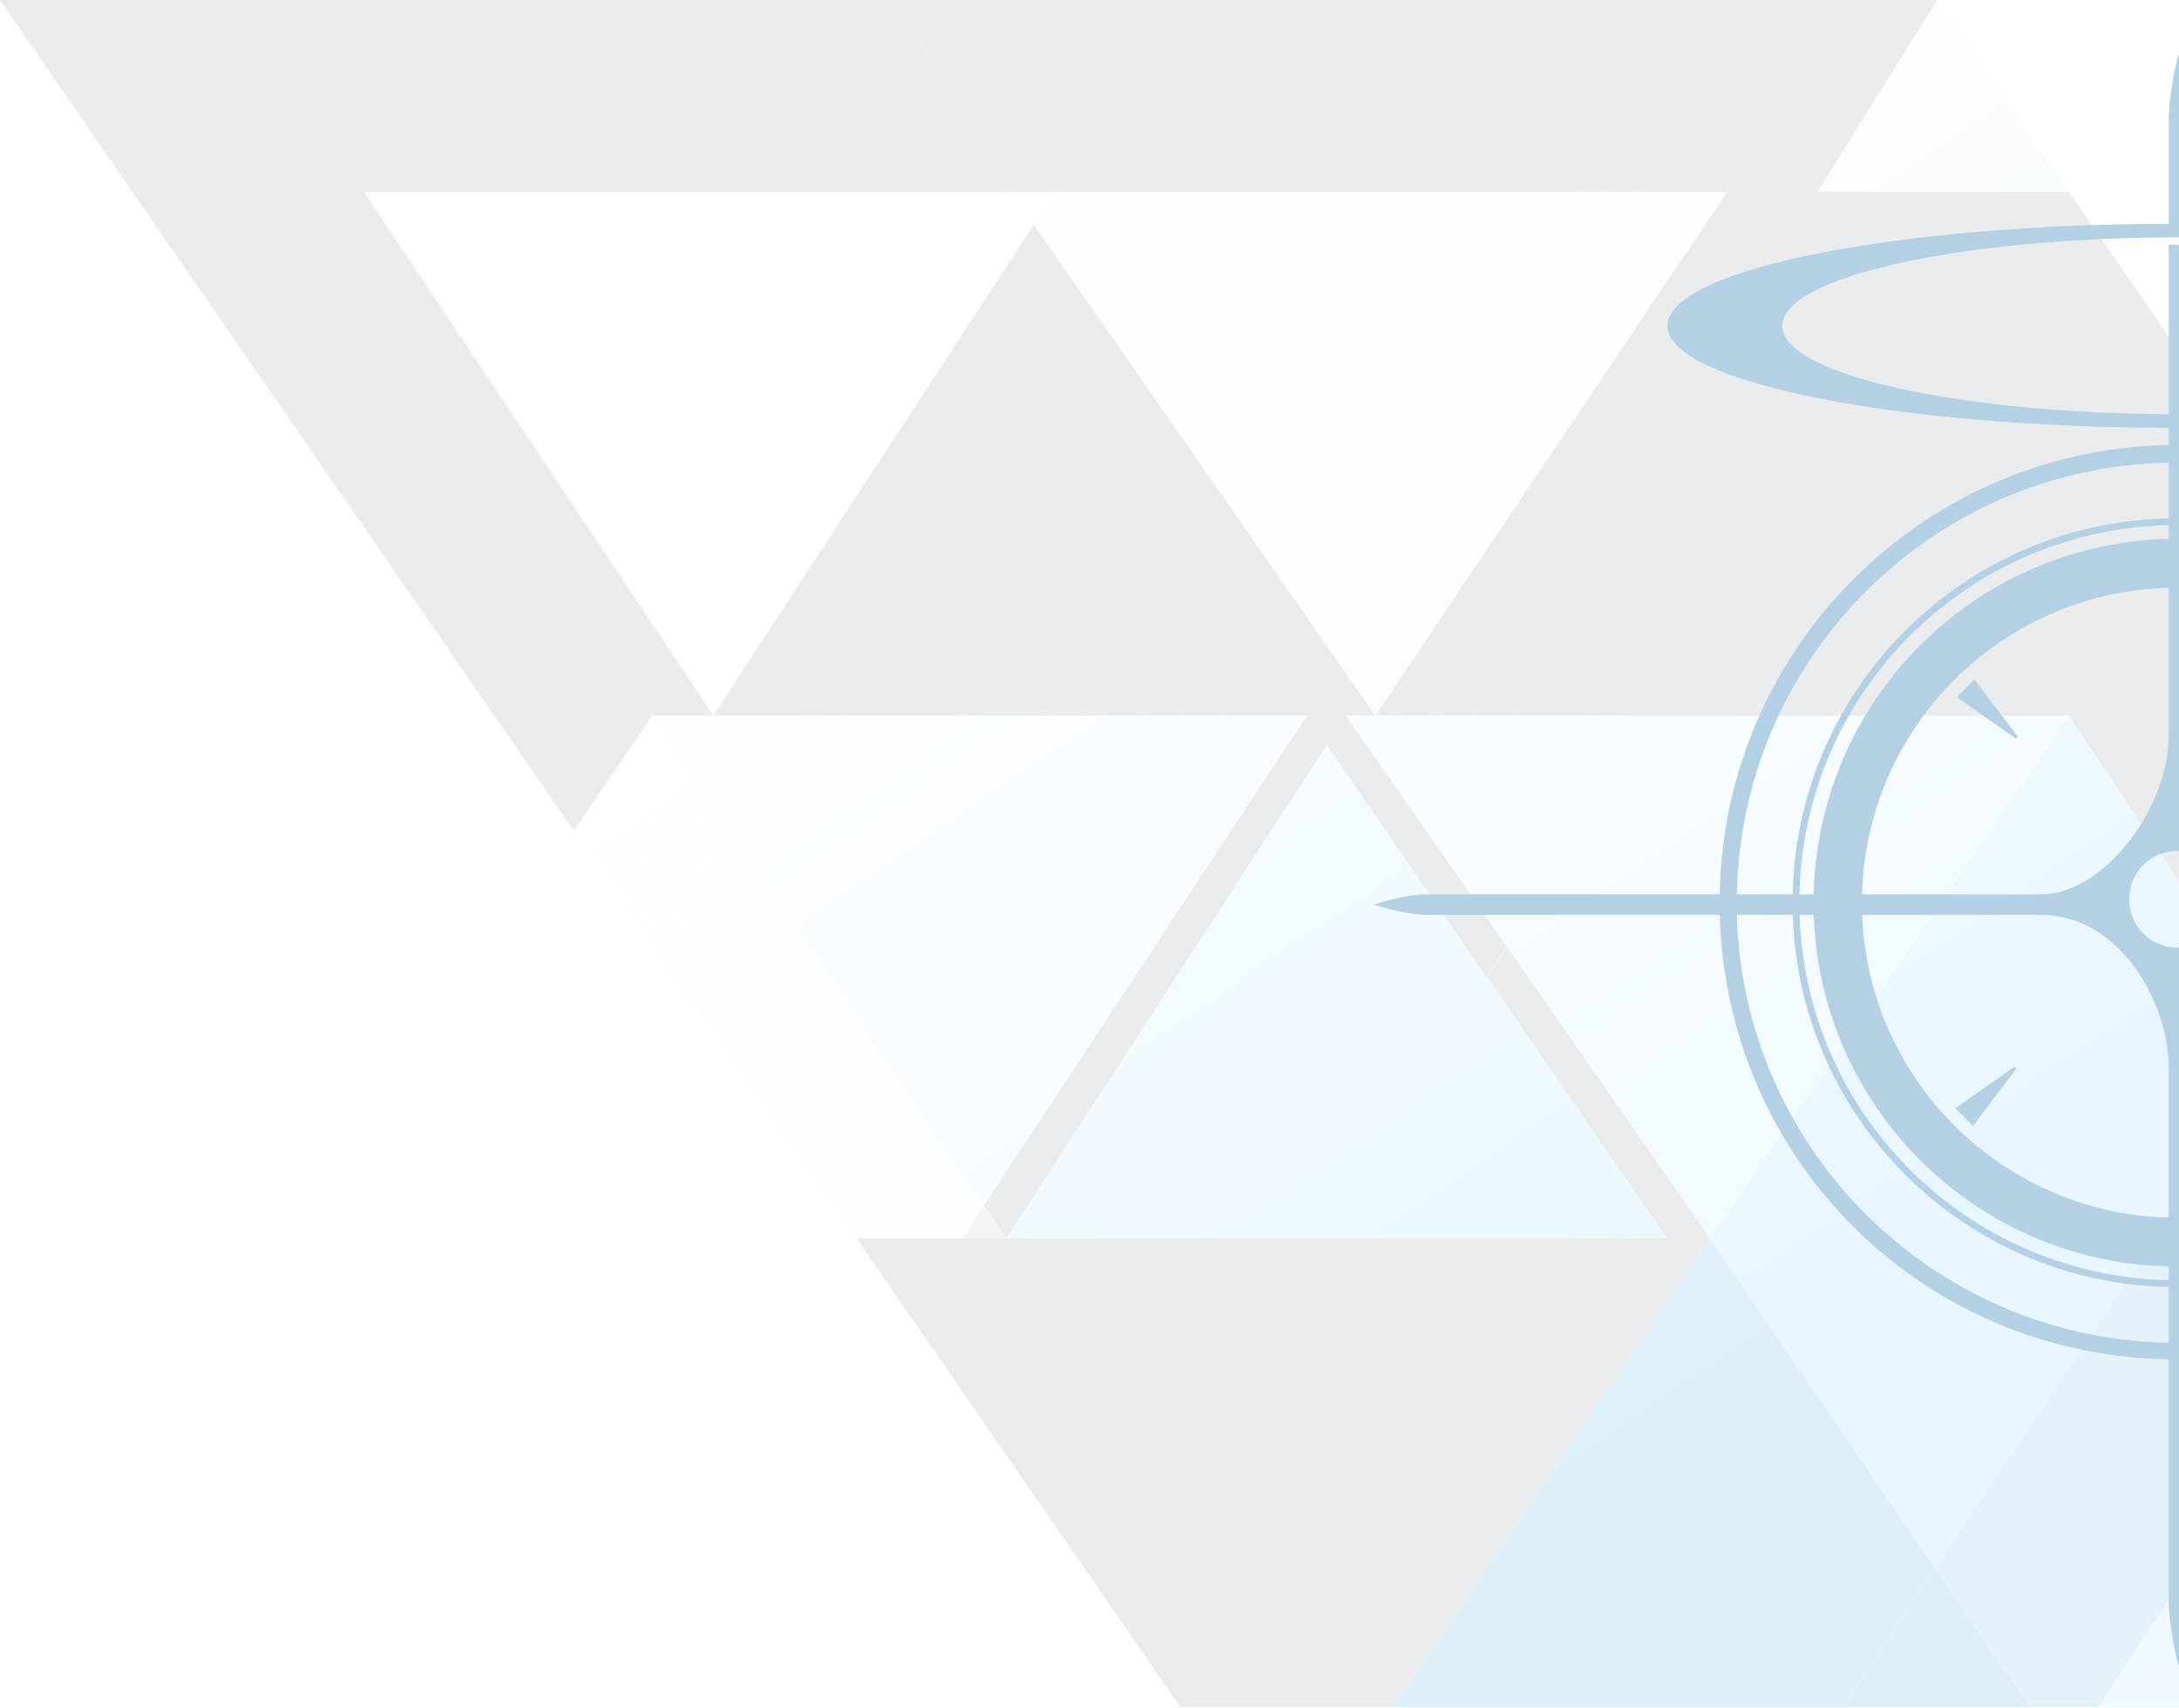
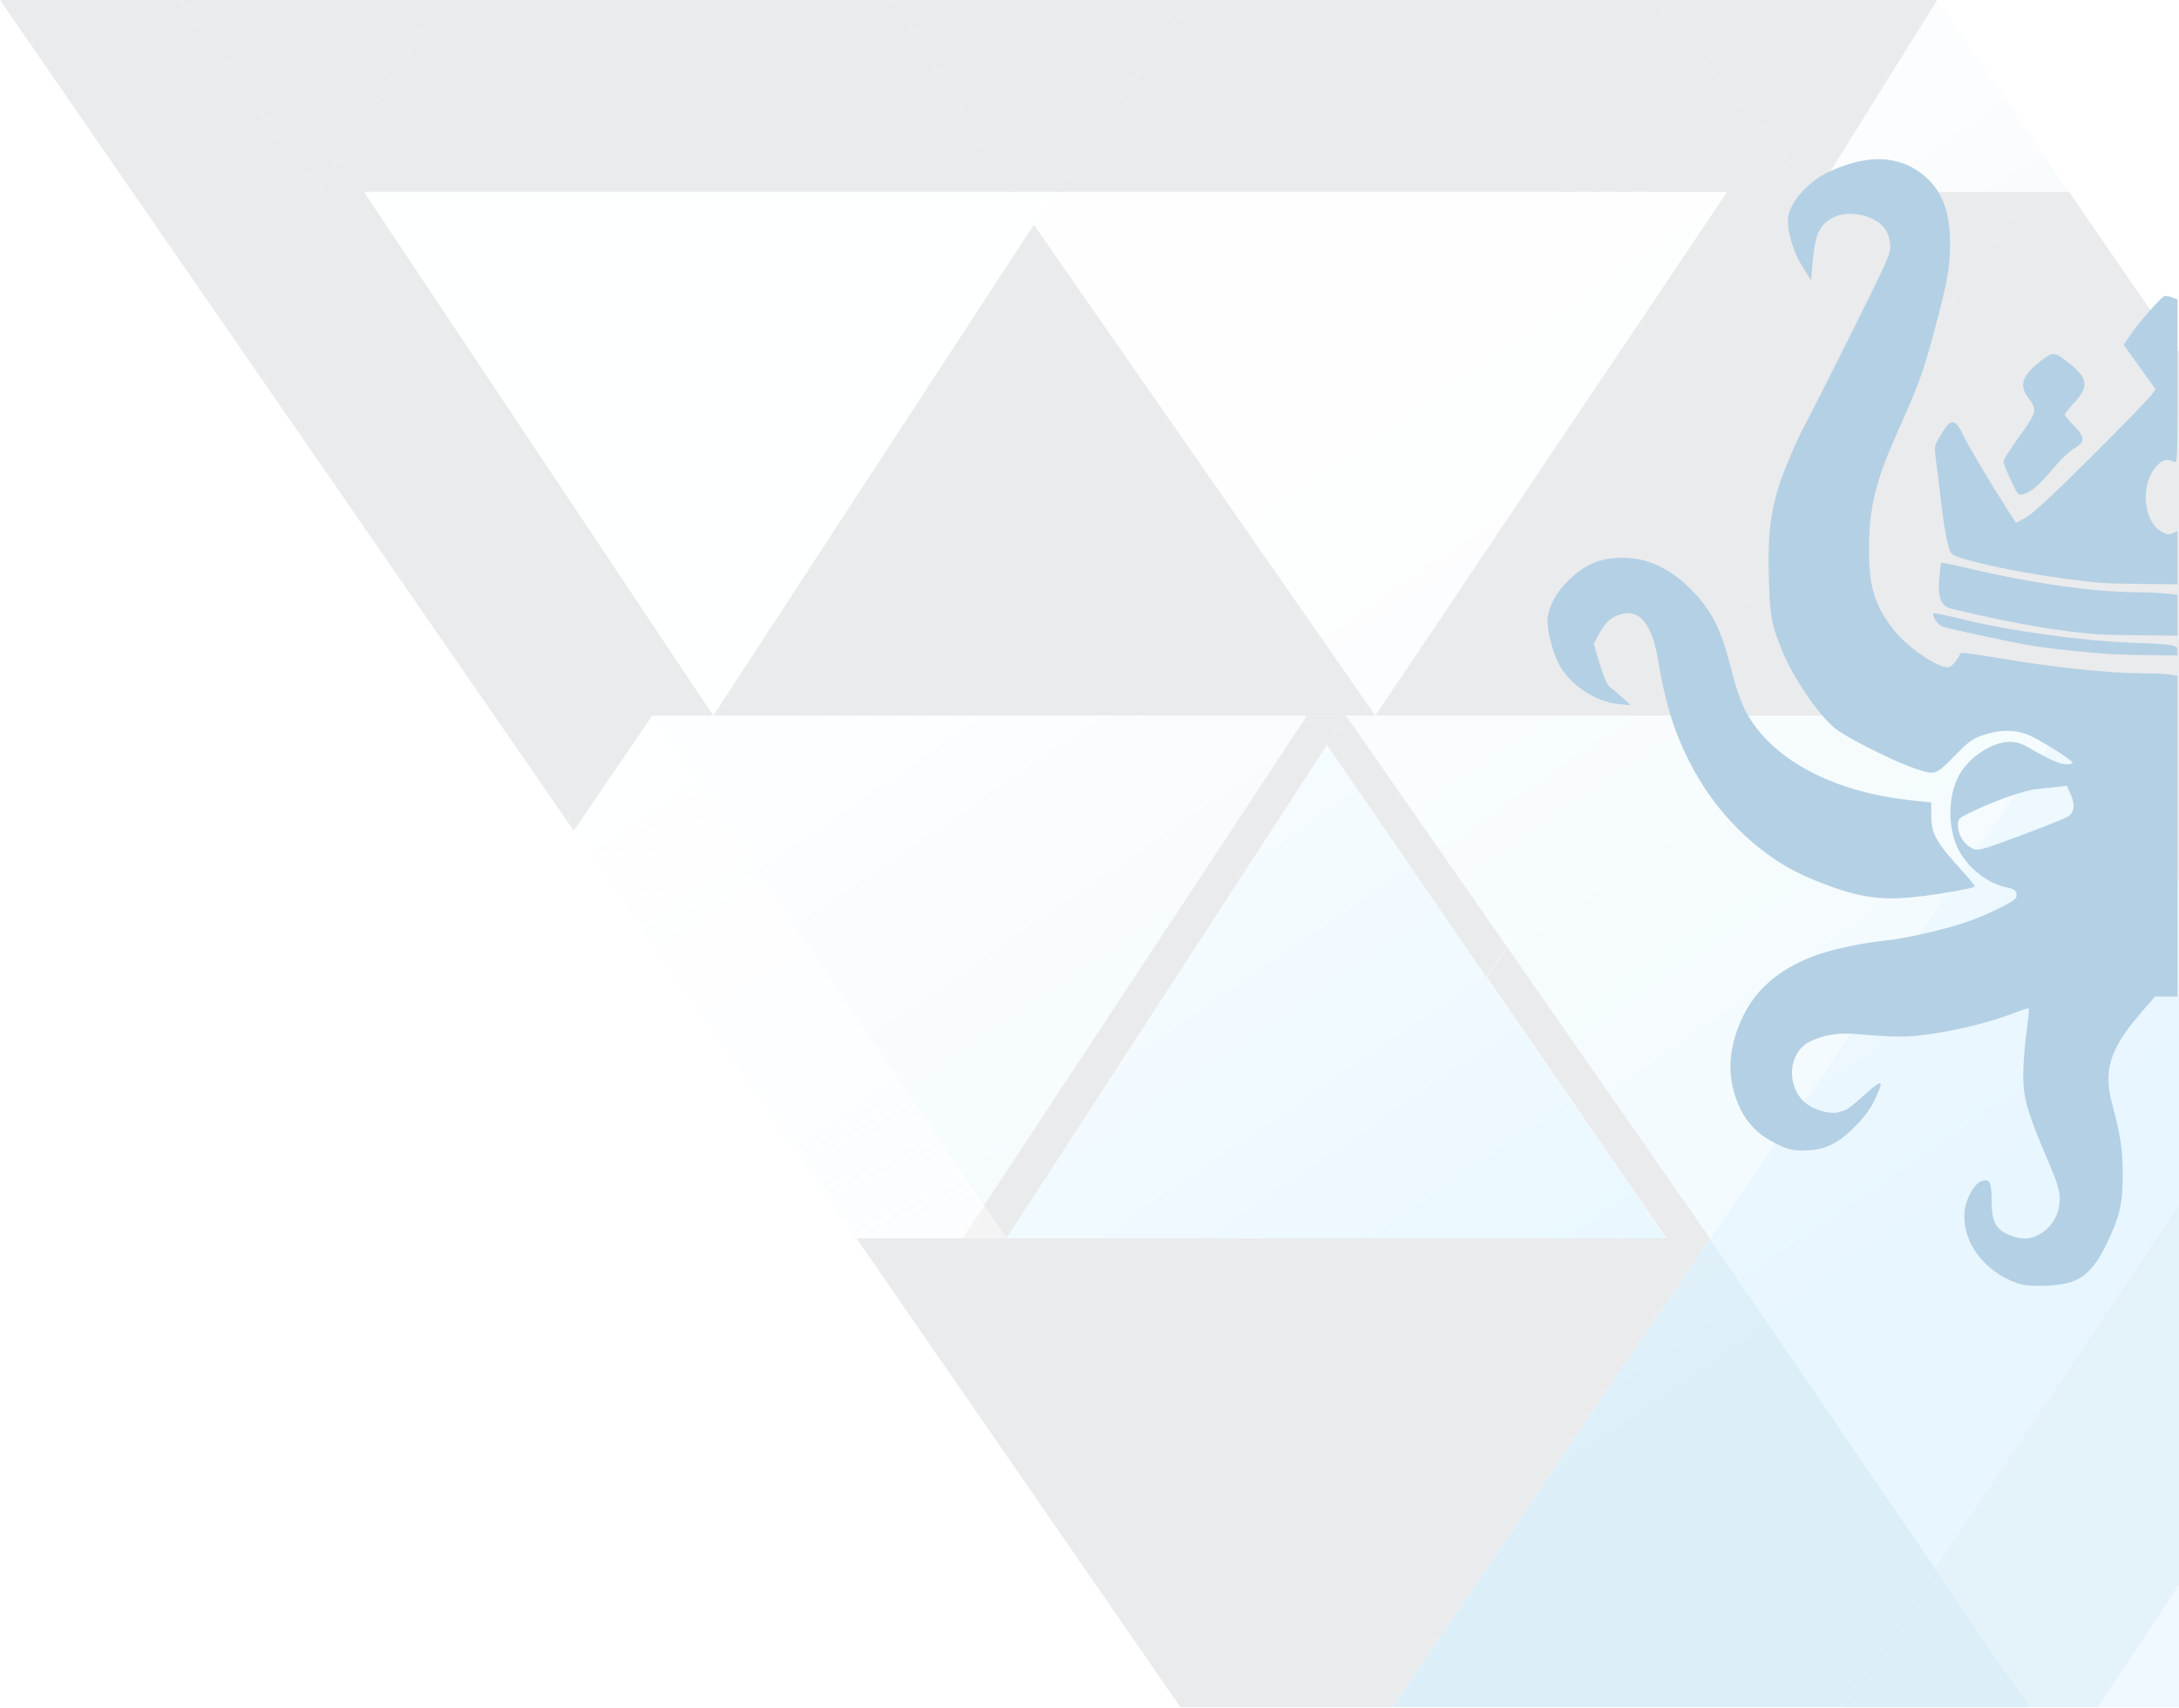
- <svg xmlns="http://www.w3.org/2000/svg" id="_图层_1" data-name=" 图层 1" viewBox="0 0 446 349.5">
-   <defs>
-     <style>
+ <svg xmlns="http://www.w3.org/2000/svg" id="_图层_1" data-name=" 图层 1" viewBox="0 0 446 349.5" version="1.1" xml:space="preserve">
+   <defs id="defs2">
+     <style id="style1">
      .cls-1 {
        fill: #f0f9ff;
      }

      .cls-1, .cls-2, .cls-3, .cls-4, .cls-5, .cls-6, .cls-7, .cls-8, .cls-9, .cls-10, .cls-11, .cls-12, .cls-13, .cls-14, .cls-15, .cls-16, .cls-17 {
        stroke-width: 0px;
      }

      .cls-2 {
        fill: #dceff9;
      }

      .cls-3 {
        fill: none;
      }

      .cls-4 {
        fill: url(#_未命名的渐变_2);
      }

      .cls-5 {
        fill: #e6f6ff;
      }

      .cls-6 {
        fill: #f7fafc;
      }

      .cls-7 {
        fill: rgba(234, 235, 237, .5);
      }

      .cls-7, .cls-16 {
        fill-rule: evenodd;
      }

      .cls-8 {
        fill: #e4f2f9;
      }

      .cls-9 {
        fill: rgba(245, 251, 255, .5);
      }

      .cls-18 {
        clip-path: url(#clippath);
      }

      .cls-10 {
        fill: #f1fafe;
      }

      .cls-19 {
        mask: url(#mask);
      }

      .cls-11, .cls-16 {
        fill: #b4d0e4;
      }

      .cls-12 {
        fill: #edf5f9;
      }

      .cls-13 {
        fill: #eaebed;
      }

      .cls-14 {
        fill: #edf8fe;
      }

      .cls-15 {
        fill: #e8f6ff;
      }

      .cls-17 {
        fill: #f4fbff;
      }
    </style>
    <clipPath id="clippath">
-       <rect class="cls-3" width="446" height="349.5" />
+       <rect class="cls-3" width="446" height="349.5" id="rect1" />
    </clipPath>
    <linearGradient id="_未命名的渐变_2" data-name="未命名的渐变 2" x1="314.07" y1="308.15" x2="137.29" y2="49.2" gradientUnits="userSpaceOnUse">
-       <stop offset="0" stop-color="#fff" />
-       <stop offset=".7" stop-color="#231815" />
+       <stop offset="0" stop-color="#fff" id="stop1" />
+       <stop offset=".7" stop-color="#231815" id="stop2" />
    </linearGradient>
    <mask id="mask" x="0" y="0" width="446" height="349.5" maskUnits="userSpaceOnUse">
-       <rect class="cls-4" width="446" height="349.5" />
+       <rect class="cls-4" width="446" height="349.5" id="rect2" />
    </mask>
  </defs>
-   <g class="cls-18">
-     <g>
-       <g>
-         <path class="cls-2" d="M377,349.5h38.5l-19.4-28.5-19.1,28.5Z" />
-         <path class="cls-7" d="M206,253.5l-4.6-6.7-4.4,6.7h9Z" />
-         <g class="cls-19">
-           <g>
-             <path class="cls-5" d="M206,253.5h135l-36.8-53.5-32.6-47.5-65.6,101Z" />
-             <path class="cls-2" d="M350,253.5l-65,96h92l19.1-28.5-46.1-67.5Z" />
-             <path class="cls-15" d="M423.5,146.5l-73.5,107,46.1,67.5,49.9-74.5v-66l-22.5-34Z" />
-             <path class="cls-8" d="M446,324.5v-78l-49.9,74.5,19.4,28.5h14l16.5-25Z" />
-             <path class="cls-1" d="M446,349.5v-25l-16.5,25h16.5Z" />
-             <path class="cls-14" d="M267.5,146.5h-134l67.9,100.3,66.1-100.3Z" />
-             <path class="cls-9" d="M175.2,253.5h21.8l4.4-6.7-67.9-100.3-16,23.5,57.7,83.5Z" />
-             <path class="cls-10" d="M281.5,146.5h-6l33,47.4,32.6-47.4h-59.6Z" />
-             <path class="cls-10" d="M350,253.5l73.5-107h-82.4l-32.6,47.4,41.5,59.6Z" />
-             <path class="cls-12" d="M419.2,33L396.5,0l-24.5,39.3h42.9l4.3-6.3h0Z" />
-             <path class="cls-12" d="M423.5,39.3l-4.3-6.3-4.3,6.3h8.6,0Z" />
-             <path class="cls-17" d="M74.5,39.3l71.5,107.2,65.6-100.5-4.6-6.7H74.5Z" />
-             <path class="cls-17" d="M216,39.3h-9l4.6,6.7,4.4-6.7Z" />
-             <path class="cls-6" d="M353.5,39.3h-137.5l-4.4,6.7,69.9,100.5s72-107.2,72-107.2Z" />
+   <g class="cls-18" clip-path="url(#clippath)" id="g39">
+     <g id="g38">
+       <g id="g30">
+         <path class="cls-2" d="M377,349.5h38.5l-19.4-28.5-19.1,28.5Z" id="path2" />
+         <path class="cls-7" d="M206,253.5l-4.6-6.7-4.4,6.7h9Z" id="path3" />
+         <g class="cls-19" mask="url(#mask)" id="g18">
+           <g id="g17">
+             <path class="cls-5" d="M206,253.5h135l-36.8-53.5-32.6-47.5-65.6,101Z" id="path4" />
+             <path class="cls-2" d="M350,253.5l-65,96h92l19.1-28.5-46.1-67.5Z" id="path5" />
+             <path class="cls-15" d="M423.5,146.5l-73.5,107,46.1,67.5,49.9-74.5v-66l-22.5-34Z" id="path6" />
+             <path class="cls-8" d="M446,324.5v-78l-49.9,74.5,19.4,28.5h14l16.5-25Z" id="path7" />
+             <path class="cls-1" d="M446,349.5v-25l-16.5,25h16.5Z" id="path8" />
+             <path class="cls-14" d="M267.5,146.5h-134l67.9,100.3,66.1-100.3Z" id="path9" />
+             <path class="cls-9" d="M175.2,253.5h21.8l4.4-6.7-67.9-100.3-16,23.5,57.7,83.5Z" id="path10" />
+             <path class="cls-10" d="M281.5,146.5h-6l33,47.4,32.6-47.4h-59.6Z" id="path11" />
+             <path class="cls-10" d="M350,253.5l73.5-107h-82.4l-32.6,47.4,41.5,59.6Z" id="path12" />
+             <path class="cls-12" d="M419.2,33L396.5,0l-24.5,39.3h42.9l4.3-6.3h0Z" id="path13" />
+             <path class="cls-12" d="M423.5,39.3l-4.3-6.3-4.3,6.3h8.6,0Z" id="path14" />
+             <path class="cls-17" d="M74.5,39.3l71.5,107.2,65.6-100.5-4.6-6.7H74.5Z" id="path15" />
+             <path class="cls-17" d="M216,39.3h-9l4.6,6.7,4.4-6.7Z" id="path16" />
+             <path class="cls-6" d="M353.5,39.3h-137.5l-4.4,6.7,69.9,100.5s72-107.2,72-107.2Z" id="path17" />
          </g>
        </g>
-         <path class="cls-13" d="M0,0l27.1,39.3h37.9L37,0H0Z" />
-         <path class="cls-13" d="M65,39.3L90.5,0h-53.5l28,39.3Z" />
-         <path class="cls-13" d="M117.5,170l16-23.5h12.5L74.5,39.3h132.5L183,0h-92.5l-25.5,39.3H27.1l90.3,130.7h.1Z" />
-         <path class="cls-13" d="M207,39.3h9L243.5,0h-60.5l24,39.3Z" />
-         <path class="cls-13" d="M216,39.3h156L338,0h-94.5l-27.5,39.3Z" />
-         <path class="cls-13" d="M267.5,146.5h14l-69.9-100.5-65.6,100.5h121.5Z" />
-         <path class="cls-13" d="M353.5,39.3l-72,107.2h59.6l73.8-107.2h-61.4Z" />
-         <path class="cls-13" d="M372,39.3L396.5,0h-58.5l34,39.3Z" />
-         <path class="cls-13" d="M446,180.5v-108.5l-22.5-32.7h-8.6l-73.8,107.2h82.4l22.5,34h0Z" />
-         <path class="cls-13" d="M241.5,349.5h43.5l65-96-41.5-59.6-4.2,6.1,36.8,53.5h-165.8l66.3,96h-.1Z" />
-         <path class="cls-13" d="M206,253.5l65.6-101-4.1-6-66.1,100.3,4.6,6.7Z" />
-         <path class="cls-13" d="M308.5,193.9l-33-47.4-3.9,6,32.6,47.5,4.2-6.1h.1Z" />
-         <path class="cls-13" d="M275.5,146.5h-8l4.1,6,3.9-6Z" />
-       </g>
-       <g>
-         <path class="cls-16" d="M445.6,94.7c-49.2,0-89.1,39.4-90.1,88.3v4.3c1.3,48.6,41.1,87.6,90,87.6s90.1-40.3,90.1-90.1-40.3-90.1-90.1-90.1h.1ZM352,184.8v-1.8c.9-50.9,42.5-91.9,93.6-91.9s93.6,41.9,93.6,93.6-41.9,93.6-93.6,93.6-92.3-40.6-93.6-91.1v-2.5.1Z" />
-         <path class="cls-16" d="M445.6,107.5c-42.7,0-77.3,34.6-77.3,77.3s34.6,77.3,77.3,77.3,77.3-34.6,77.3-77.3-34.6-77.3-77.3-77.3h0ZM366.9,184.8c0-43.5,35.2-78.7,78.7-78.7s78.7,35.2,78.7,78.7-35.2,78.7-78.7,78.7-78.7-35.2-78.7-78.7h0Z" />
-         <path class="cls-16" d="M445.6,120.3c-35.6,0-64.5,28.9-64.5,64.5s28.9,64.5,64.5,64.5,64.5-28.9,64.5-64.5-28.9-64.5-64.5-64.5ZM371.2,184.8c0-41.1,33.3-74.5,74.5-74.5s74.5,33.3,74.5,74.5-33.3,74.5-74.5,74.5-74.5-33.3-74.5-74.5h0Z" />
-         <path class="cls-16" d="M446,341.2c-1.1-3.2-2.1-10.3-2.1-13.1v-109.6c0-12.9-9.8-31.2-26.2-31.2h-125.9c-2.8,0-7.4-1.1-10.6-2.1,3.2-1.1,7.8-2.1,10.6-2.1h125.9c12.9,0,26.2-17.6,26.2-32.6V50.1h4.3v100.4c0,15,13.3,32.6,26.2,32.6h125.9c2.8,0,7.4,1.1,10.6,2.1-3.2,1.1-11.3,2.1-14.2,2.1h-122.4c-16.5,0-26.2,18.3-26.2,31.2v109.6c0,2.8-1.1,9.9-2.1,13.1h0ZM448.1,47.9v-23.8c0-2.8-1.1-9.9-2.1-13.1-1.1,3.2-2.1,10.3-2.1,13.1v23.8h4.3-.1ZM455.6,184.1c0,5.5-4.4,9.9-9.9,9.9s-9.9-4.4-9.9-9.9,4.4-9.9,9.9-9.9,9.9,4.4,9.9,9.9Z" />
-         <path class="cls-16" d="M445.6,87.6c57.6,0,104.3-9.4,104.3-20.9s-46.7-20.9-104.3-20.9-104.3,9.4-104.3,20.9,46.7,20.9,104.3,20.9h0ZM446,84.8c44.9,0,81.2-8.1,81.2-18.1s-36.4-18.1-81.2-18.1-81.2,8.1-81.2,18.1,36.4,18.1,81.2,18.1Z" />
-         <path class="cls-11" d="M400.6,142.6l3.5-3.5,8.9,11.7-.4.4-12.1-8.5.1-.1Z" />
-         <path class="cls-11" d="M400.3,227l3.5,3.5,8.9-11.7-.4-.4-12.1,8.5.1.1Z" />
+         <path class="cls-13" d="M0,0l27.1,39.3h37.9L37,0H0Z" id="path18" />
+         <path class="cls-13" d="M65,39.3L90.5,0h-53.5l28,39.3Z" id="path19" />
+         <path class="cls-13" d="M117.5,170l16-23.5h12.5L74.5,39.3h132.5L183,0h-92.5l-25.5,39.3H27.1l90.3,130.7h.1Z" id="path20" />
+         <path class="cls-13" d="M207,39.3h9L243.5,0h-60.5l24,39.3Z" id="path21" />
+         <path class="cls-13" d="M216,39.3h156L338,0h-94.5l-27.5,39.3Z" id="path22" />
+         <path class="cls-13" d="M267.5,146.5h14l-69.9-100.5-65.6,100.5h121.5Z" id="path23" />
+         <path class="cls-13" d="M353.5,39.3l-72,107.2h59.6l73.8-107.2h-61.4Z" id="path24" />
+         <path class="cls-13" d="M372,39.3L396.5,0h-58.5l34,39.3Z" id="path25" />
+         <path class="cls-13" d="M446,180.5v-108.5l-22.5-32.7h-8.6l-73.8,107.2h82.4l22.5,34h0Z" id="path26" />
+         <path class="cls-13" d="M241.5,349.5h43.5l65-96-41.5-59.6-4.2,6.1,36.8,53.5h-165.8l66.3,96h-.1Z" id="path27" />
+         <path class="cls-13" d="M206,253.5l65.6-101-4.1-6-66.1,100.3,4.6,6.7Z" id="path28" />
+         <path class="cls-13" d="M308.5,193.9l-33-47.4-3.9,6,32.6,47.5,4.2-6.1h.1Z" id="path29" />
+         <path class="cls-13" d="M275.5,146.5h-8l4.1,6,3.9-6Z" id="path30" />
      </g>
    </g>
+     <path style="fill:#b4d0e4;fill-opacity:1;stroke-width:0.405" d="m 412.664,262.61 c -6.68,-2.381 -11.139,-8.545 -10.551,-14.584 0.251,-2.576 1.919,-5.629 3.378,-6.184 1.724,-0.656 2.148,0.098 2.148,3.824 7.9e-4,4.116 0.746,5.807 3.035,6.889 2.737,1.293 4.746,1.318 6.851,0.084 2.541,-1.489 4.052,-4.135 4.059,-7.108 0.005,-1.851 -0.431,-3.271 -2.5,-8.139 -4.156,-9.779 -4.969,-12.596 -4.969,-17.214 0,-2.181 0.294,-6.126 0.654,-8.766 0.359,-2.64 0.578,-4.876 0.485,-4.969 -0.093,-0.093 -1.617,0.395 -3.386,1.083 -4.361,1.698 -11.275,3.406 -17.054,4.213 -4.661,0.651 -6.568,0.642 -15.117,-0.069 -3.486,-0.29 -6.603,0.244 -9.3,1.595 -4.416,2.212 -4.884,9.126 -0.848,12.522 1.748,1.471 4.803,2.348 6.693,1.922 1.763,-0.398 2.176,-0.679 5.866,-3.994 3.267,-2.936 3.561,-2.657 1.584,1.502 -0.877,1.845 -2.179,3.591 -4.149,5.561 -3.465,3.467 -6.214,4.722 -10.417,4.76 -2.315,0.021 -3.113,-0.186 -5.742,-1.485 -3.451,-1.706 -5.687,-3.944 -7.259,-7.266 -2.755,-5.825 -2.569,-11.971 0.561,-18.571 2.68,-5.65 7.425,-9.753 14.349,-12.408 3.644,-1.397 9.441,-2.665 14.946,-3.27 4.064,-0.446 10.876,-1.968 15.787,-3.526 4.102,-1.302 10.555,-4.397 10.868,-5.214 0.416,-1.085 -0.173,-1.806 -1.698,-2.08 -4.362,-0.782 -8.965,-4.672 -10.612,-8.968 -1.81,-4.72 -1.39,-10.828 1.005,-14.622 2.175,-3.445 6.579,-6.206 9.974,-6.253 1.33,-0.018 2.404,0.299 3.846,1.136 4.322,2.51 6.421,3.447 7.725,3.447 0.748,0 1.357,-0.137 1.353,-0.304 -0.011,-0.534 -7.11,-4.972 -9.261,-5.789 -2.708,-1.029 -5.74,-0.999 -8.96,0.088 -2.184,0.738 -3.05,1.34 -5.442,3.785 -4.498,4.598 -4.3,4.529 -8.783,3.032 -3.65,-1.219 -12.221,-5.446 -15.489,-7.638 -3.326,-2.231 -8.988,-10.261 -11.457,-16.248 -2.25,-5.456 -2.587,-7.318 -2.796,-15.447 -0.208,-8.064 0.288,-12.654 1.961,-18.152 0.98,-3.218 4.026,-10.34 5.715,-13.359 0.685,-1.225 4.872,-9.504 9.305,-18.398 7.644,-15.337 8.05,-16.269 7.878,-18.063 -0.1,-1.041 -0.576,-2.446 -1.059,-3.123 -1.963,-2.757 -7.482,-3.974 -10.587,-2.334 -2.946,1.556 -3.756,3.387 -4.289,9.693 l -0.27,3.195 -1.759,-2.79 c -1.745,-2.768 -2.993,-6.724 -2.993,-9.488 0,-3.212 3.801,-7.752 8.264,-9.869 7.647,-3.629 14.098,-3.54 19.061,0.265 4.067,3.117 5.87,7.505 5.87,14.286 0,4.91 -0.526,7.898 -3.035,17.238 -2.545,9.475 -3.165,11.185 -7.986,22.022 -4.221,9.49 -5.555,15.051 -5.567,23.214 -0.012,7.799 1.051,11.379 4.882,16.454 2.678,3.546 8.9,7.896 11.295,7.896 0.694,0 2.058,-1.574 2.534,-2.923 0.057,-0.16 3.2,0.238 6.984,0.884 11.952,2.042 23.129,3.24 30.36,3.254 2.226,0.004 4.731,0.121 5.566,0.259 l 1.518,0.251 7.4e-4,32.837 7.4e-4,32.837 h -2.306 -2.306 l -2.974,3.441 c -6.255,7.237 -7.646,11.739 -5.764,18.648 1.674,6.143 2.119,9.089 2.137,14.141 0.022,6.058 -0.573,8.699 -3.192,14.168 -3.204,6.691 -5.884,8.573 -12.516,8.791 -3.139,0.103 -4.51,-0.032 -6.107,-0.601 z m 2.212,-92.046 c 4.146,-1.556 7.926,-3.079 8.4,-3.384 1.31,-0.845 1.51,-2.385 0.583,-4.48 l -0.806,-1.821 -2.04,0.218 c -1.122,0.12 -2.925,0.312 -4.007,0.427 -2.537,0.269 -7.8,2.055 -12.52,4.248 -3.633,1.688 -3.729,1.768 -3.729,3.111 0,1.841 0.98,3.636 2.485,4.552 1.515,0.921 1.552,0.912 11.633,-2.87 z" id="path57" />
+     <path style="fill:#b4d0e4;fill-opacity:1;stroke-width:0.405" d="m 381.415,183.377 c -3.25,-0.589 -7.601,-2.062 -12.2,-4.13 -8.377,-3.768 -16.477,-11.275 -21.617,-20.035 -4.249,-7.243 -6.549,-13.95 -8.161,-23.804 -1.216,-7.43 -3.744,-10.726 -7.459,-9.726 -2.136,0.575 -3.318,1.603 -4.644,4.039 l -1.131,2.079 1.246,4.132 c 0.964,3.195 1.494,4.315 2.34,4.941 0.601,0.445 1.741,1.416 2.533,2.158 l 1.44,1.348 -2.429,-0.238 c -4.875,-0.478 -10.161,-4.045 -12.341,-8.328 -1.356,-2.664 -2.517,-7.619 -2.212,-9.444 0.464,-2.776 1.828,-5.201 4.252,-7.558 2.768,-2.691 5.257,-3.997 8.487,-4.454 6.15,-0.869 11.868,1.362 16.861,6.582 4.133,4.32 5.969,8.033 8.005,16.183 0.899,3.597 1.932,6.593 2.928,8.488 5.072,9.653 17.53,16.429 33.416,18.175 l 4.565,0.502 v 2.664 c 0,3.592 0.963,5.422 5.456,10.368 1.995,2.196 3.552,4.068 3.46,4.16 -0.336,0.336 -5.798,1.354 -10.318,1.923 -5.545,0.698 -8.528,0.692 -12.476,-0.024 z" id="path58" />
+     <path style="fill:#b4d0e4;fill-opacity:1;stroke-width:0.405" d="m 432.13,133.922 c -4.077,-0.252 -11.437,-1.013 -15.34,-1.587 -3.391,-0.499 -16.186,-3.202 -19.186,-4.054 -0.946,-0.268 -2.352,-2.394 -1.804,-2.727 0.166,-0.101 2.714,0.424 5.663,1.166 9.407,2.368 24.526,4.474 34.918,4.862 8.704,0.326 9.311,0.431 9.311,1.623 v 0.987 l -5.768,-0.073 c -3.173,-0.04 -6.679,-0.129 -7.793,-0.198 z" id="path59" />
+     <path style="fill:#b4d0e4;fill-opacity:1;stroke-width:0.405" d="m 429.499,129.868 c -7.697,-0.572 -17.145,-2.178 -28.089,-4.776 -0.247,-0.059 -1.06,-0.248 -1.807,-0.42 -2.269,-0.523 -2.994,-2.164 -2.678,-6.065 0.144,-1.781 0.328,-3.306 0.409,-3.388 0.081,-0.082 2.479,0.406 5.328,1.084 12.618,3.005 25.967,4.92 34.368,4.93 2.027,0.002 4.805,0.121 6.173,0.264 l 2.488,0.26 v 4.193 4.193 l -7.185,-0.071 c -3.952,-0.039 -8.005,-0.132 -9.007,-0.206 z" id="path60" />
+     <path style="fill:#b4d0e4;fill-opacity:1;stroke-width:0.405" d="m 430.511,119.353 c -9.577,-0.776 -23.259,-3.206 -29.405,-5.224 -1.85,-0.607 -1.888,-0.655 -2.522,-3.179 -0.354,-1.409 -0.919,-4.999 -1.254,-7.977 -0.336,-2.978 -0.802,-6.807 -1.035,-8.51 -0.422,-3.077 -0.417,-3.107 0.851,-5.262 2.143,-3.642 2.965,-3.684 4.623,-0.238 1.179,2.451 5.559,9.835 9.113,15.365 l 1.749,2.721 2.032,-1.102 c 1.361,-0.738 5.782,-4.843 13.396,-12.436 6.25,-6.234 11.764,-11.897 12.252,-12.585 l 0.889,-1.25 -3.265,-4.55 -3.265,-4.55 1.551,-2.252 c 1.811,-2.63 6.173,-7.551 6.845,-7.721 0.255,-0.065 0.95,0.067 1.544,0.294 l 1.081,0.411 v 16.824 c 0,16.508 -0.015,16.816 -0.783,16.405 -1.36,-0.728 -2.334,-0.462 -3.606,0.987 -3.246,3.696 -2.641,11.179 1.076,13.312 1.085,0.623 1.531,0.684 2.328,0.322 l 0.985,-0.449 v 5.456 5.456 l -6.78,-0.068 c -3.729,-0.037 -7.509,-0.127 -8.4,-0.199 z" id="path61" />
+     <path style="fill:#b4d0e4;fill-opacity:1;stroke-width:0.405" d="m 411.56,98.274 c -0.821,-1.749 -1.492,-3.464 -1.492,-3.812 0,-0.347 1.475,-2.669 3.279,-5.158 3.608,-4.981 3.698,-5.389 1.76,-7.93 -1.806,-2.367 -1.23,-4.369 2.004,-6.974 2.998,-2.414 3.173,-2.438 5.48,-0.744 4.756,3.491 5.192,5.337 2.05,8.683 -1.113,1.186 -2.024,2.326 -2.024,2.534 0,0.208 0.82,1.209 1.822,2.226 2.364,2.398 2.38,3.377 0.078,4.726 -0.959,0.562 -2.885,2.402 -4.28,4.089 -2.78,3.36 -4.554,4.885 -6.146,5.283 -0.969,0.242 -1.136,0.05 -2.53,-2.921 z" id="path62" />
  </g>
</svg>
